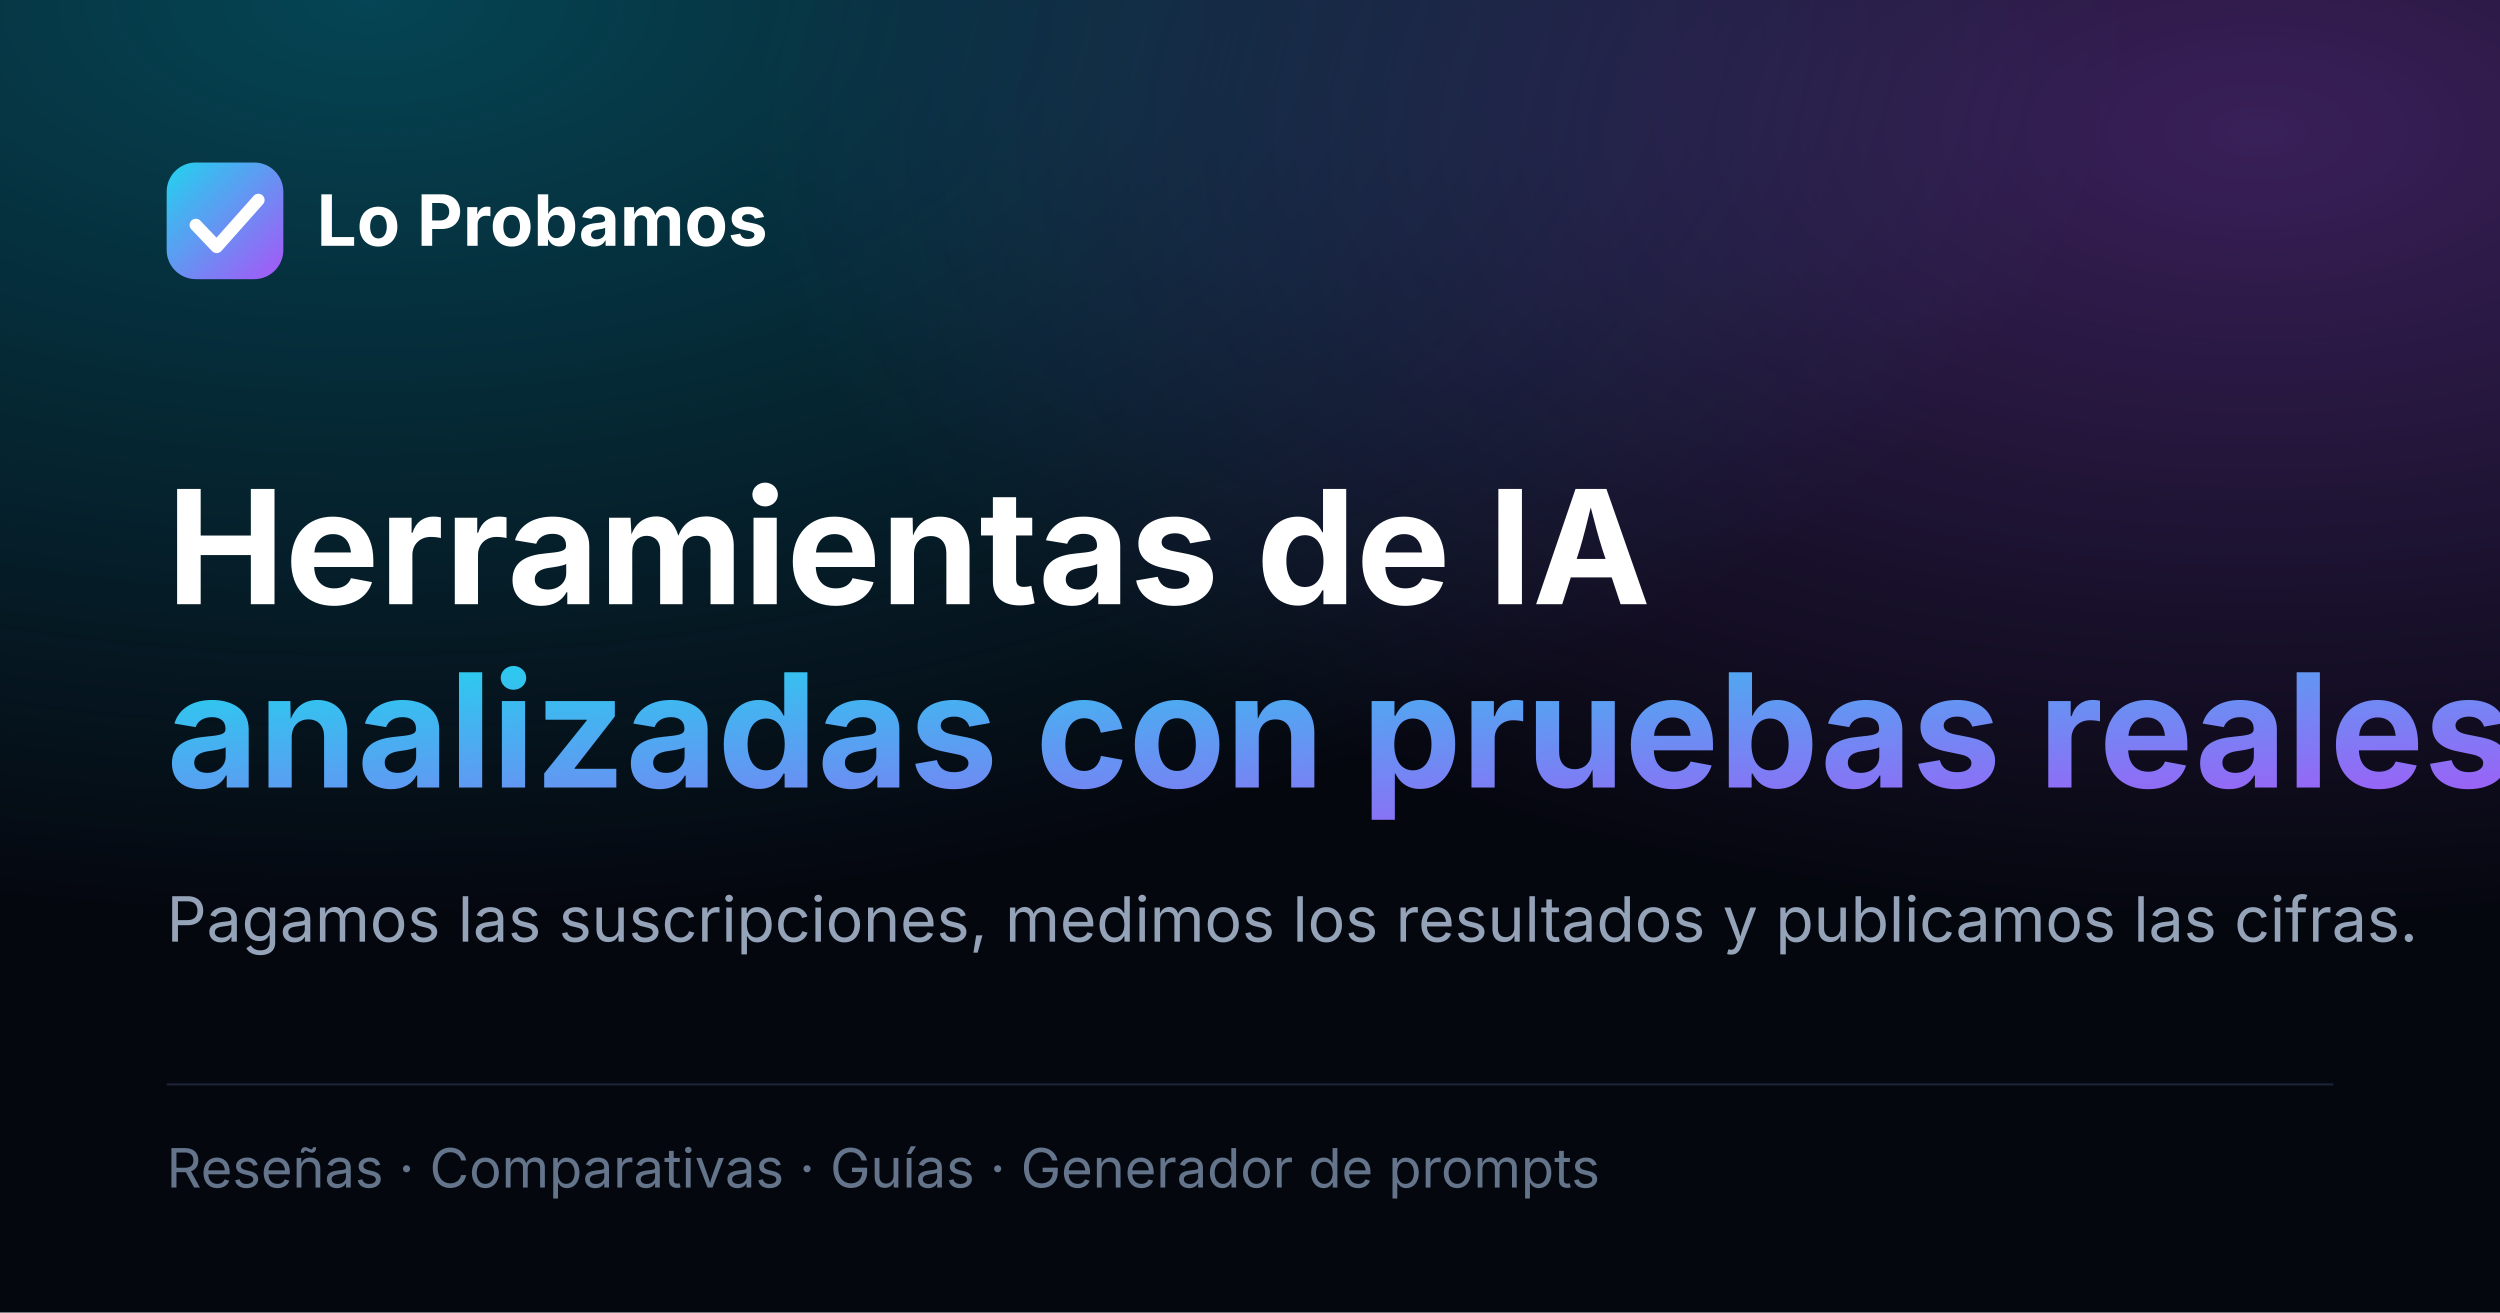
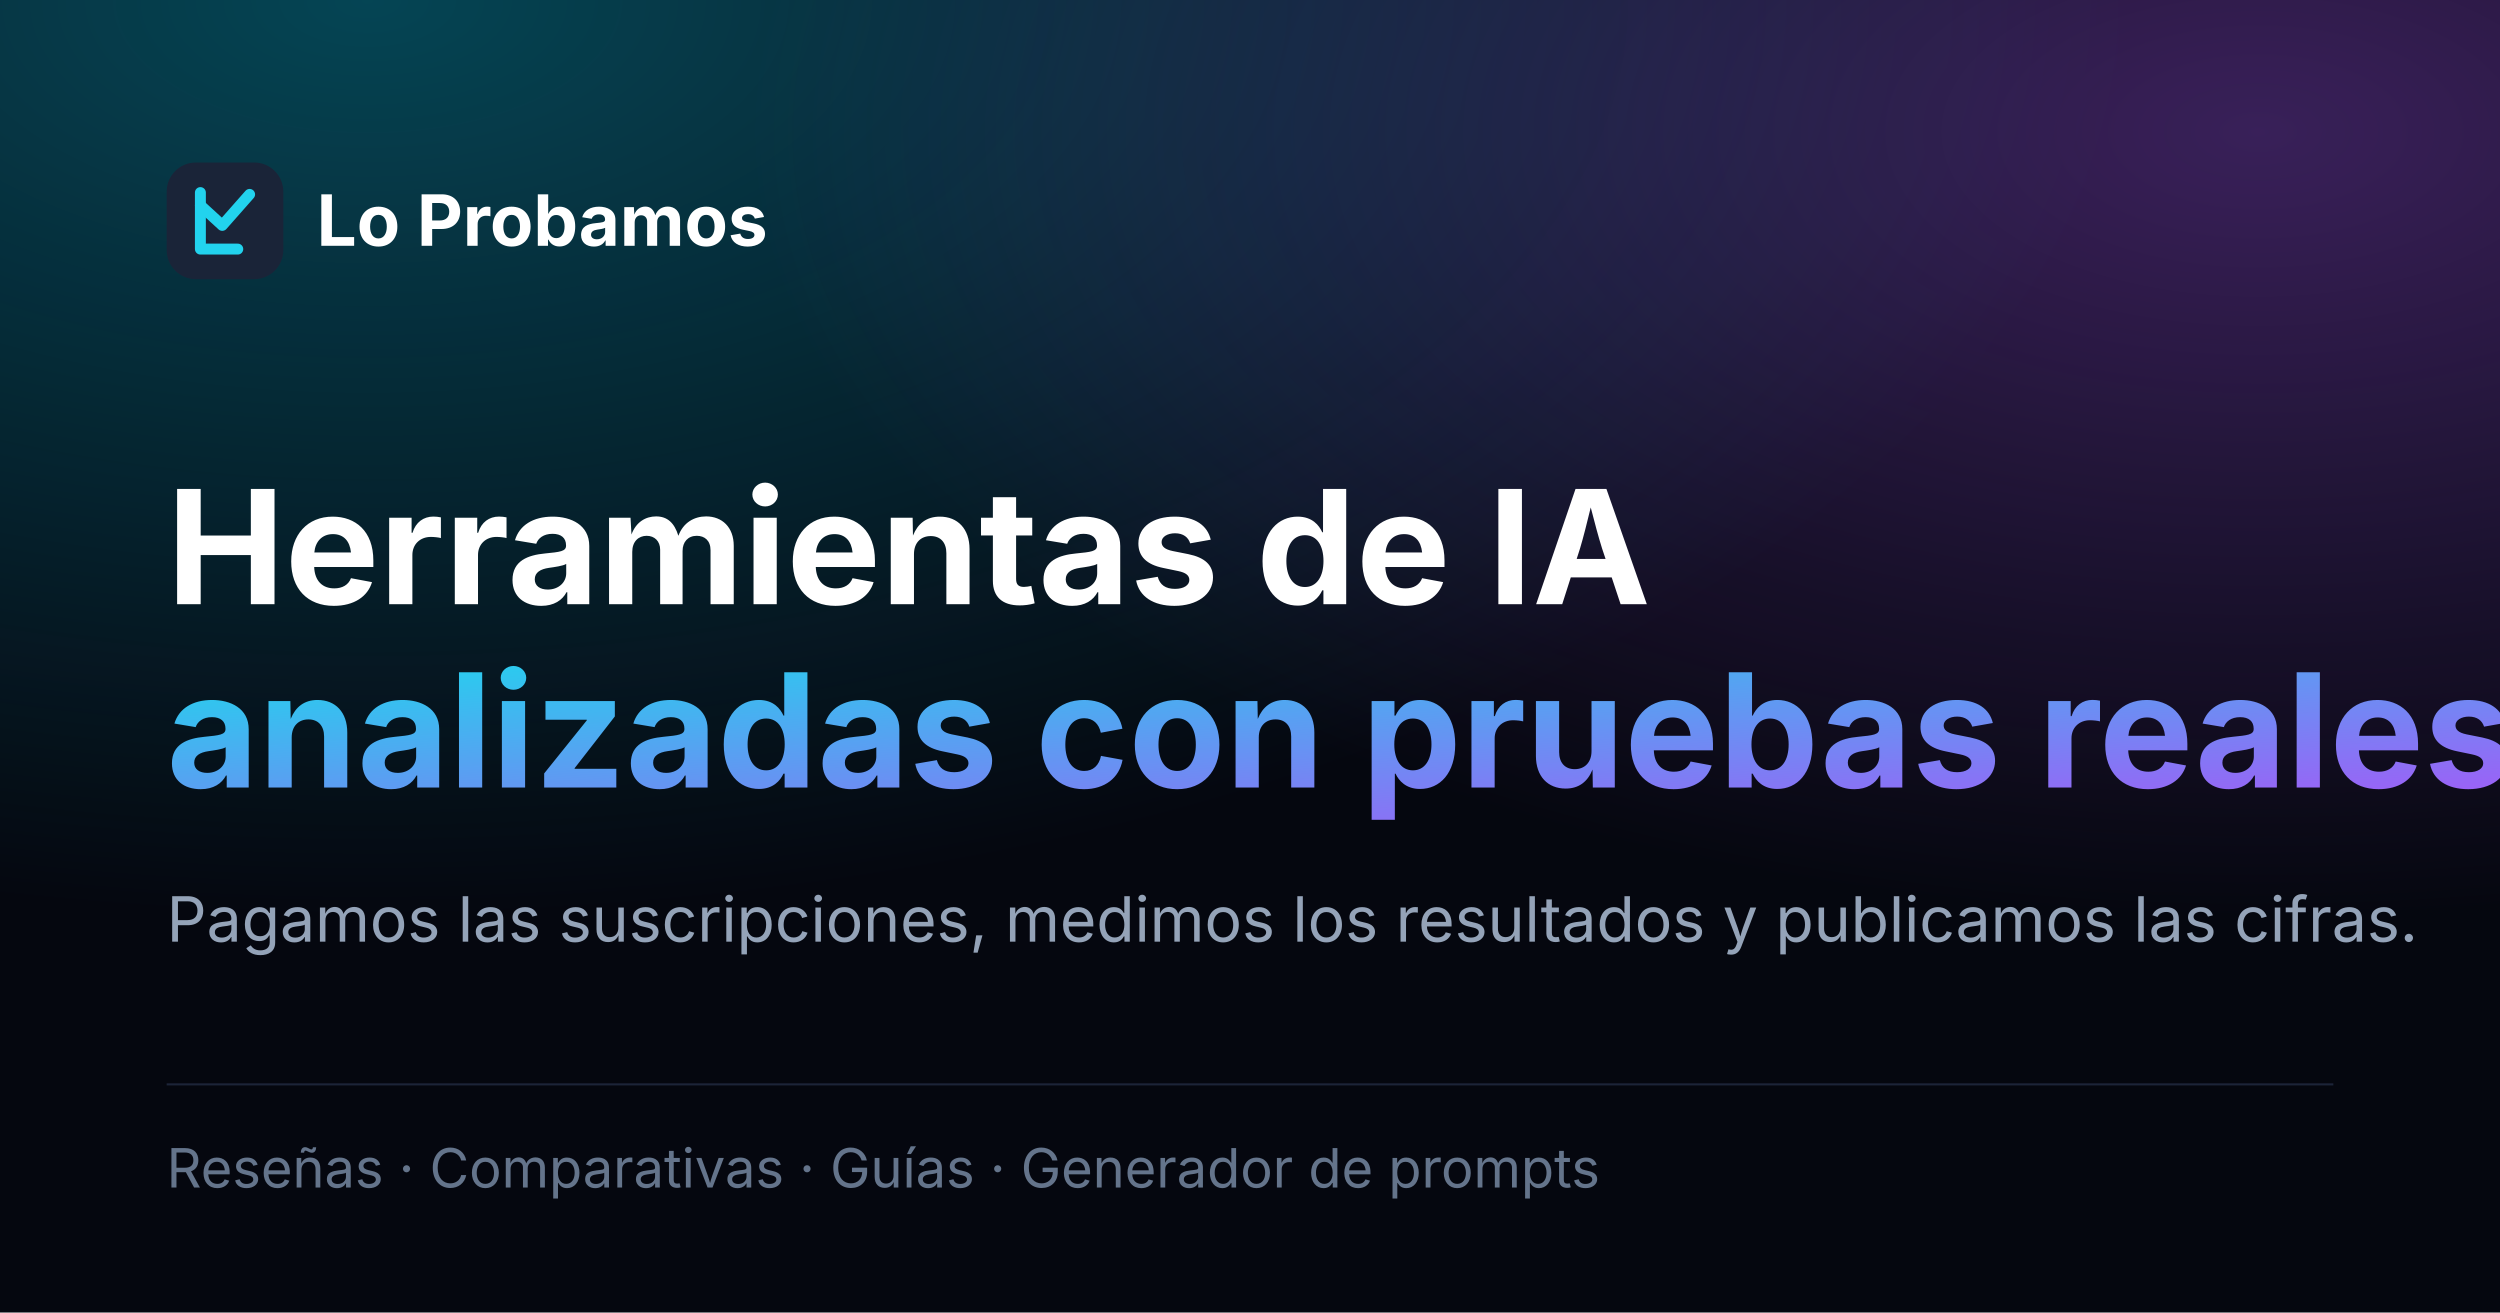
<svg xmlns="http://www.w3.org/2000/svg" width="1200" height="630" viewBox="0 0 1200 630">
  <defs>
    <linearGradient id="brand" x1="0" y1="0" x2="1" y2="1">
      <stop offset="0" stop-color="#22d3ee" />
      <stop offset="1" stop-color="#a855f7" />
    </linearGradient>
    <radialGradient id="glow1" cx="0.15" cy="0" r="0.7">
      <stop offset="0" stop-color="#06b6d4" stop-opacity="0.35" />
      <stop offset="1" stop-color="#06b6d4" stop-opacity="0" />
    </radialGradient>
    <radialGradient id="glow2" cx="0.9" cy="0.1" r="0.6">
      <stop offset="0" stop-color="#a855f7" stop-opacity="0.32" />
      <stop offset="1" stop-color="#a855f7" stop-opacity="0" />
    </radialGradient>
  </defs>
  <rect width="1200" height="630" fill="#05070f" />
  <rect width="1200" height="630" fill="url(#glow1)" />
  <rect width="1200" height="630" fill="url(#glow2)" />
-   <g transform="translate(80 78)">
-     <rect width="56" height="56" rx="14" fill="url(#brand)" />
-     <path d="M14 30 24 40.5 44 18" fill="none" stroke="#ffffff" stroke-width="6" stroke-linecap="round" stroke-linejoin="round" />
+   <g transform="translate(80 78) scale(0.875)">
+     <rect width="64" height="64" rx="16" fill="#1a2438" />
+     <g fill="none" stroke="#22d3ee" stroke-width="6" stroke-linecap="round" stroke-linejoin="round">
+       <path d="M18.5 16.5V47.5H39" />
+       <path d="M45.5 17.5 30.5 34.5 18.5 23.5" />
+     </g>
  </g>
  <text x="152" y="118" font-family="Inter, Liberation Sans, Arial, sans-serif" font-size="34" font-weight="700" fill="#ffffff">
    Lo Probamos
  </text>
  <text x="80" y="290" font-family="Inter, Liberation Sans, Arial, sans-serif" font-size="76" font-weight="700" fill="#ffffff">
    Herramientas de IA
  </text>
  <text x="80" y="378" font-family="Inter, Liberation Sans, Arial, sans-serif" font-size="76" font-weight="700" fill="url(#brand)">
    analizadas con pruebas reales
  </text>
  <text x="80" y="452" font-family="Inter, Liberation Sans, Arial, sans-serif" font-size="30" fill="#94a3b8">
    Pagamos las suscripciones, medimos los resultados y publicamos las cifras.
  </text>
  <rect x="80" y="520" width="1040" height="1" fill="#1c2438" />
  <text x="80" y="570" font-family="Inter, Liberation Sans, Arial, sans-serif" font-size="26" fill="#64748b">
    Reseñas · Comparativas · Guías · Generador de prompts
  </text>
</svg>
